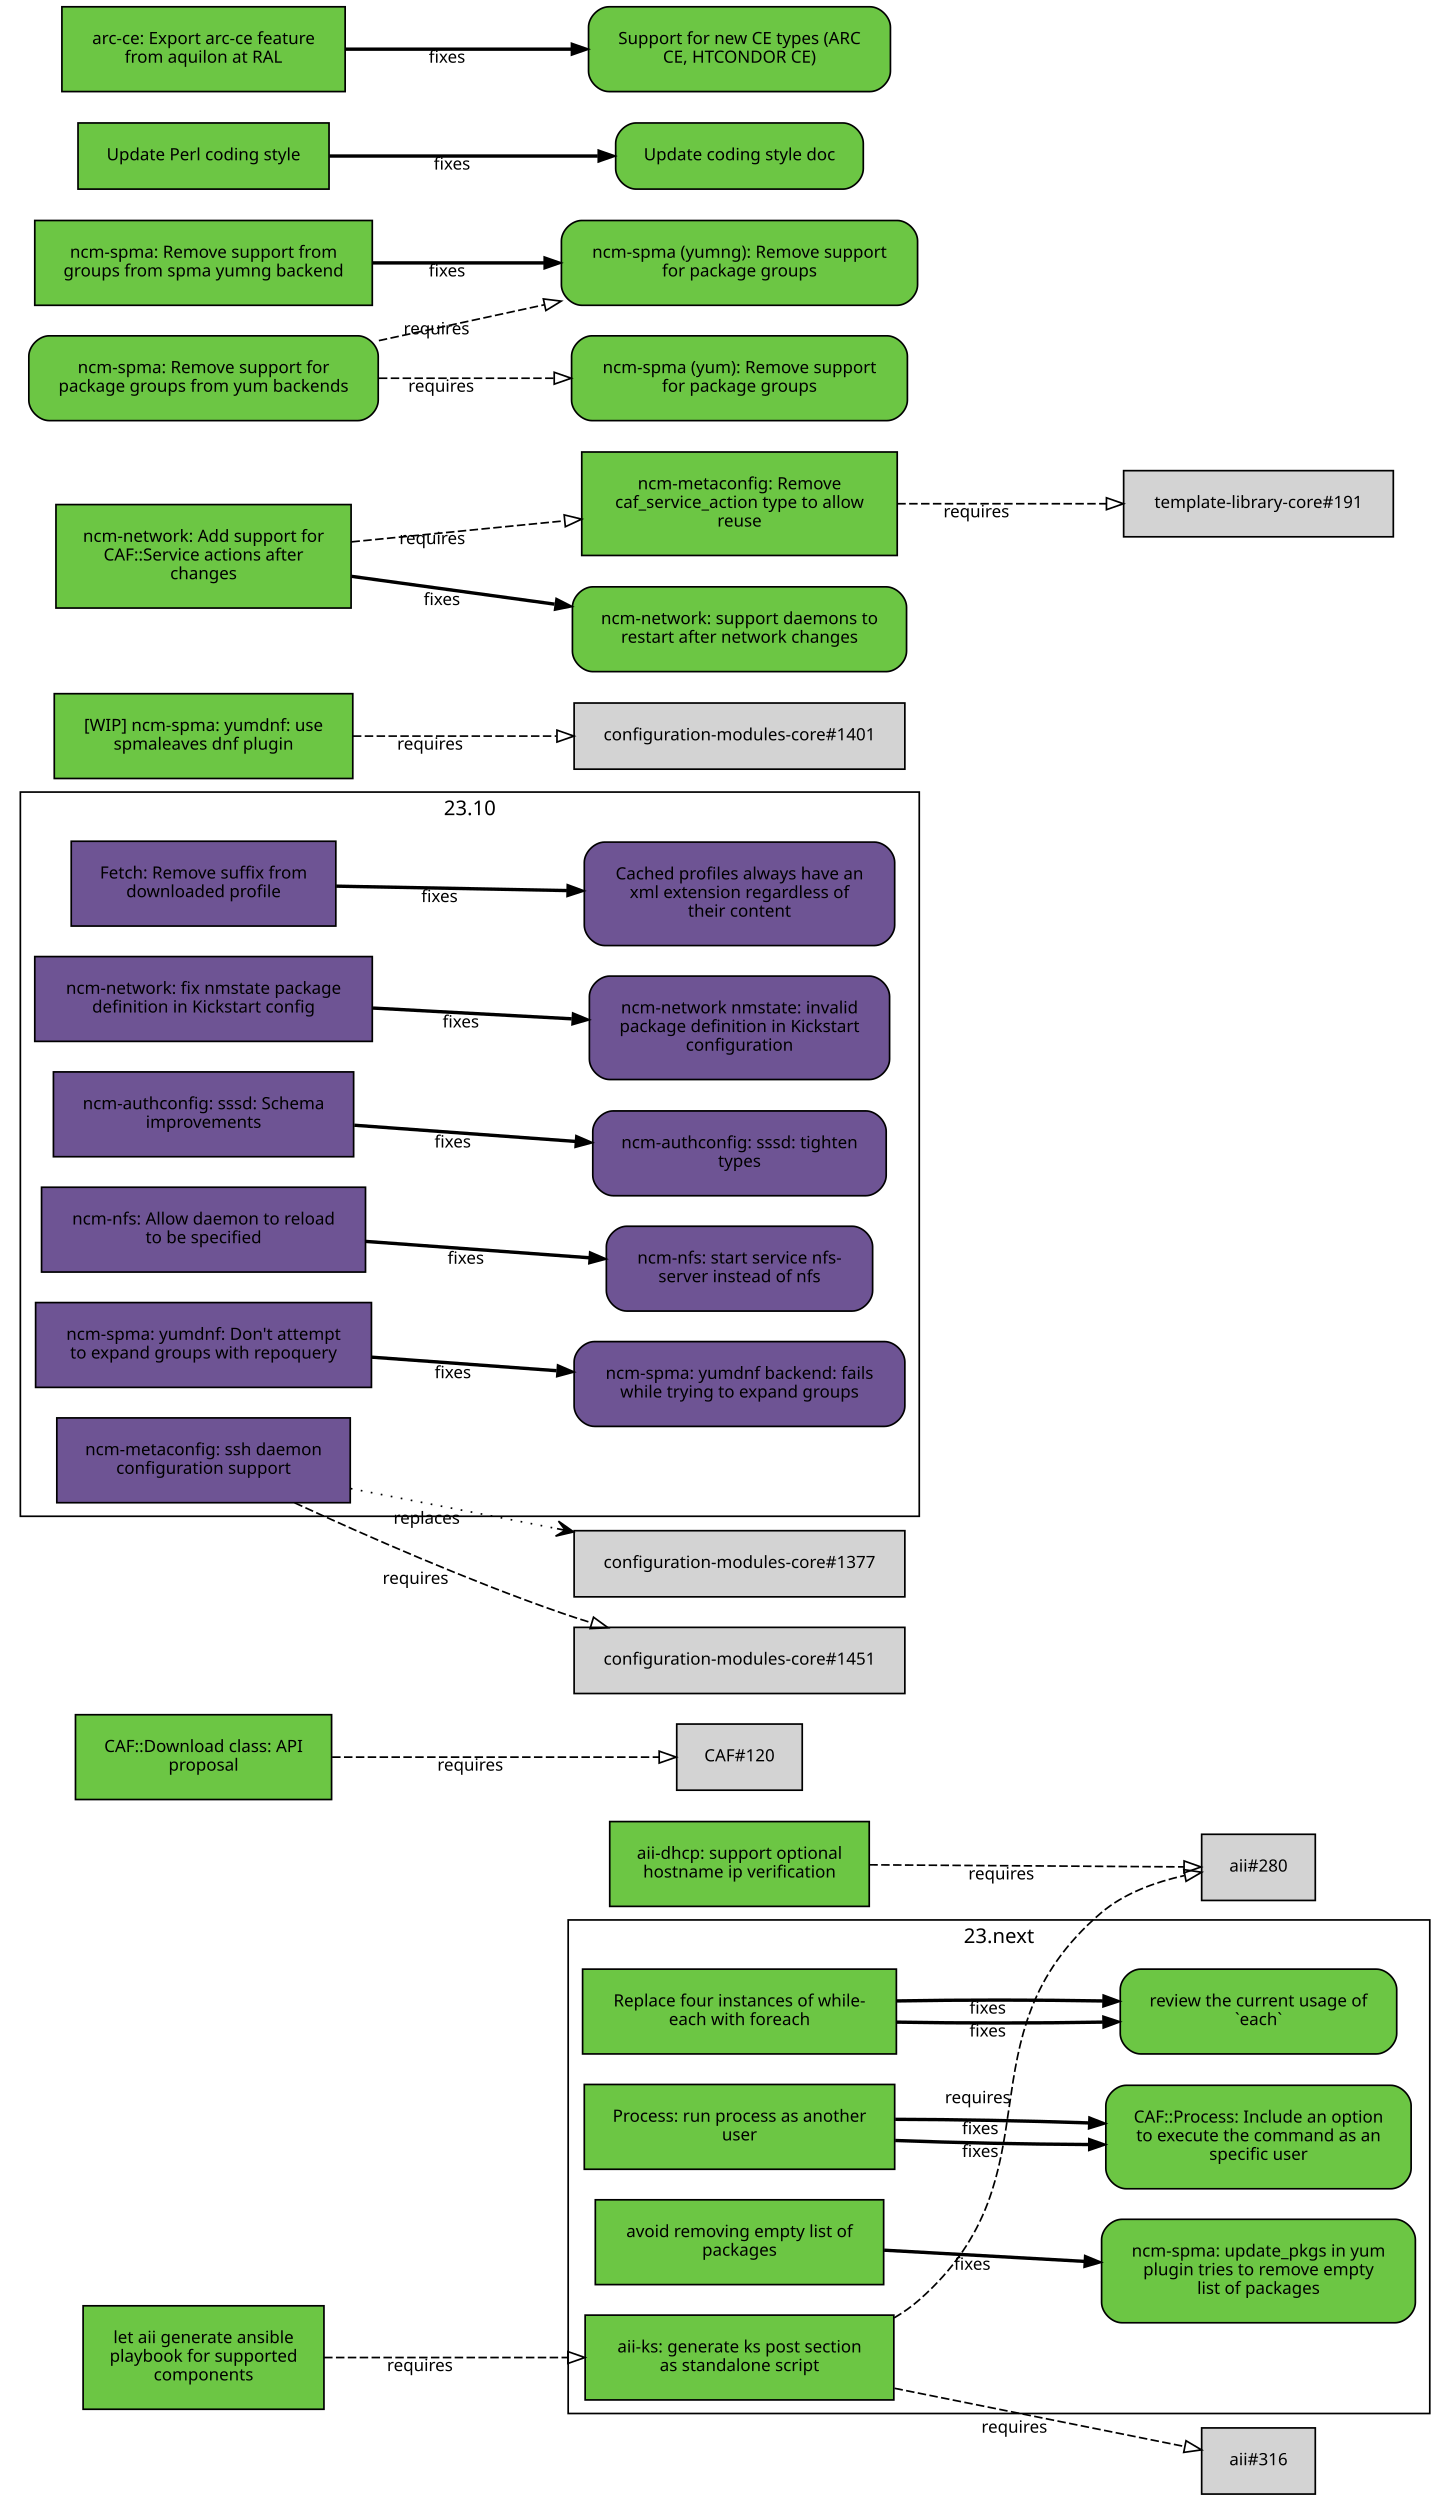
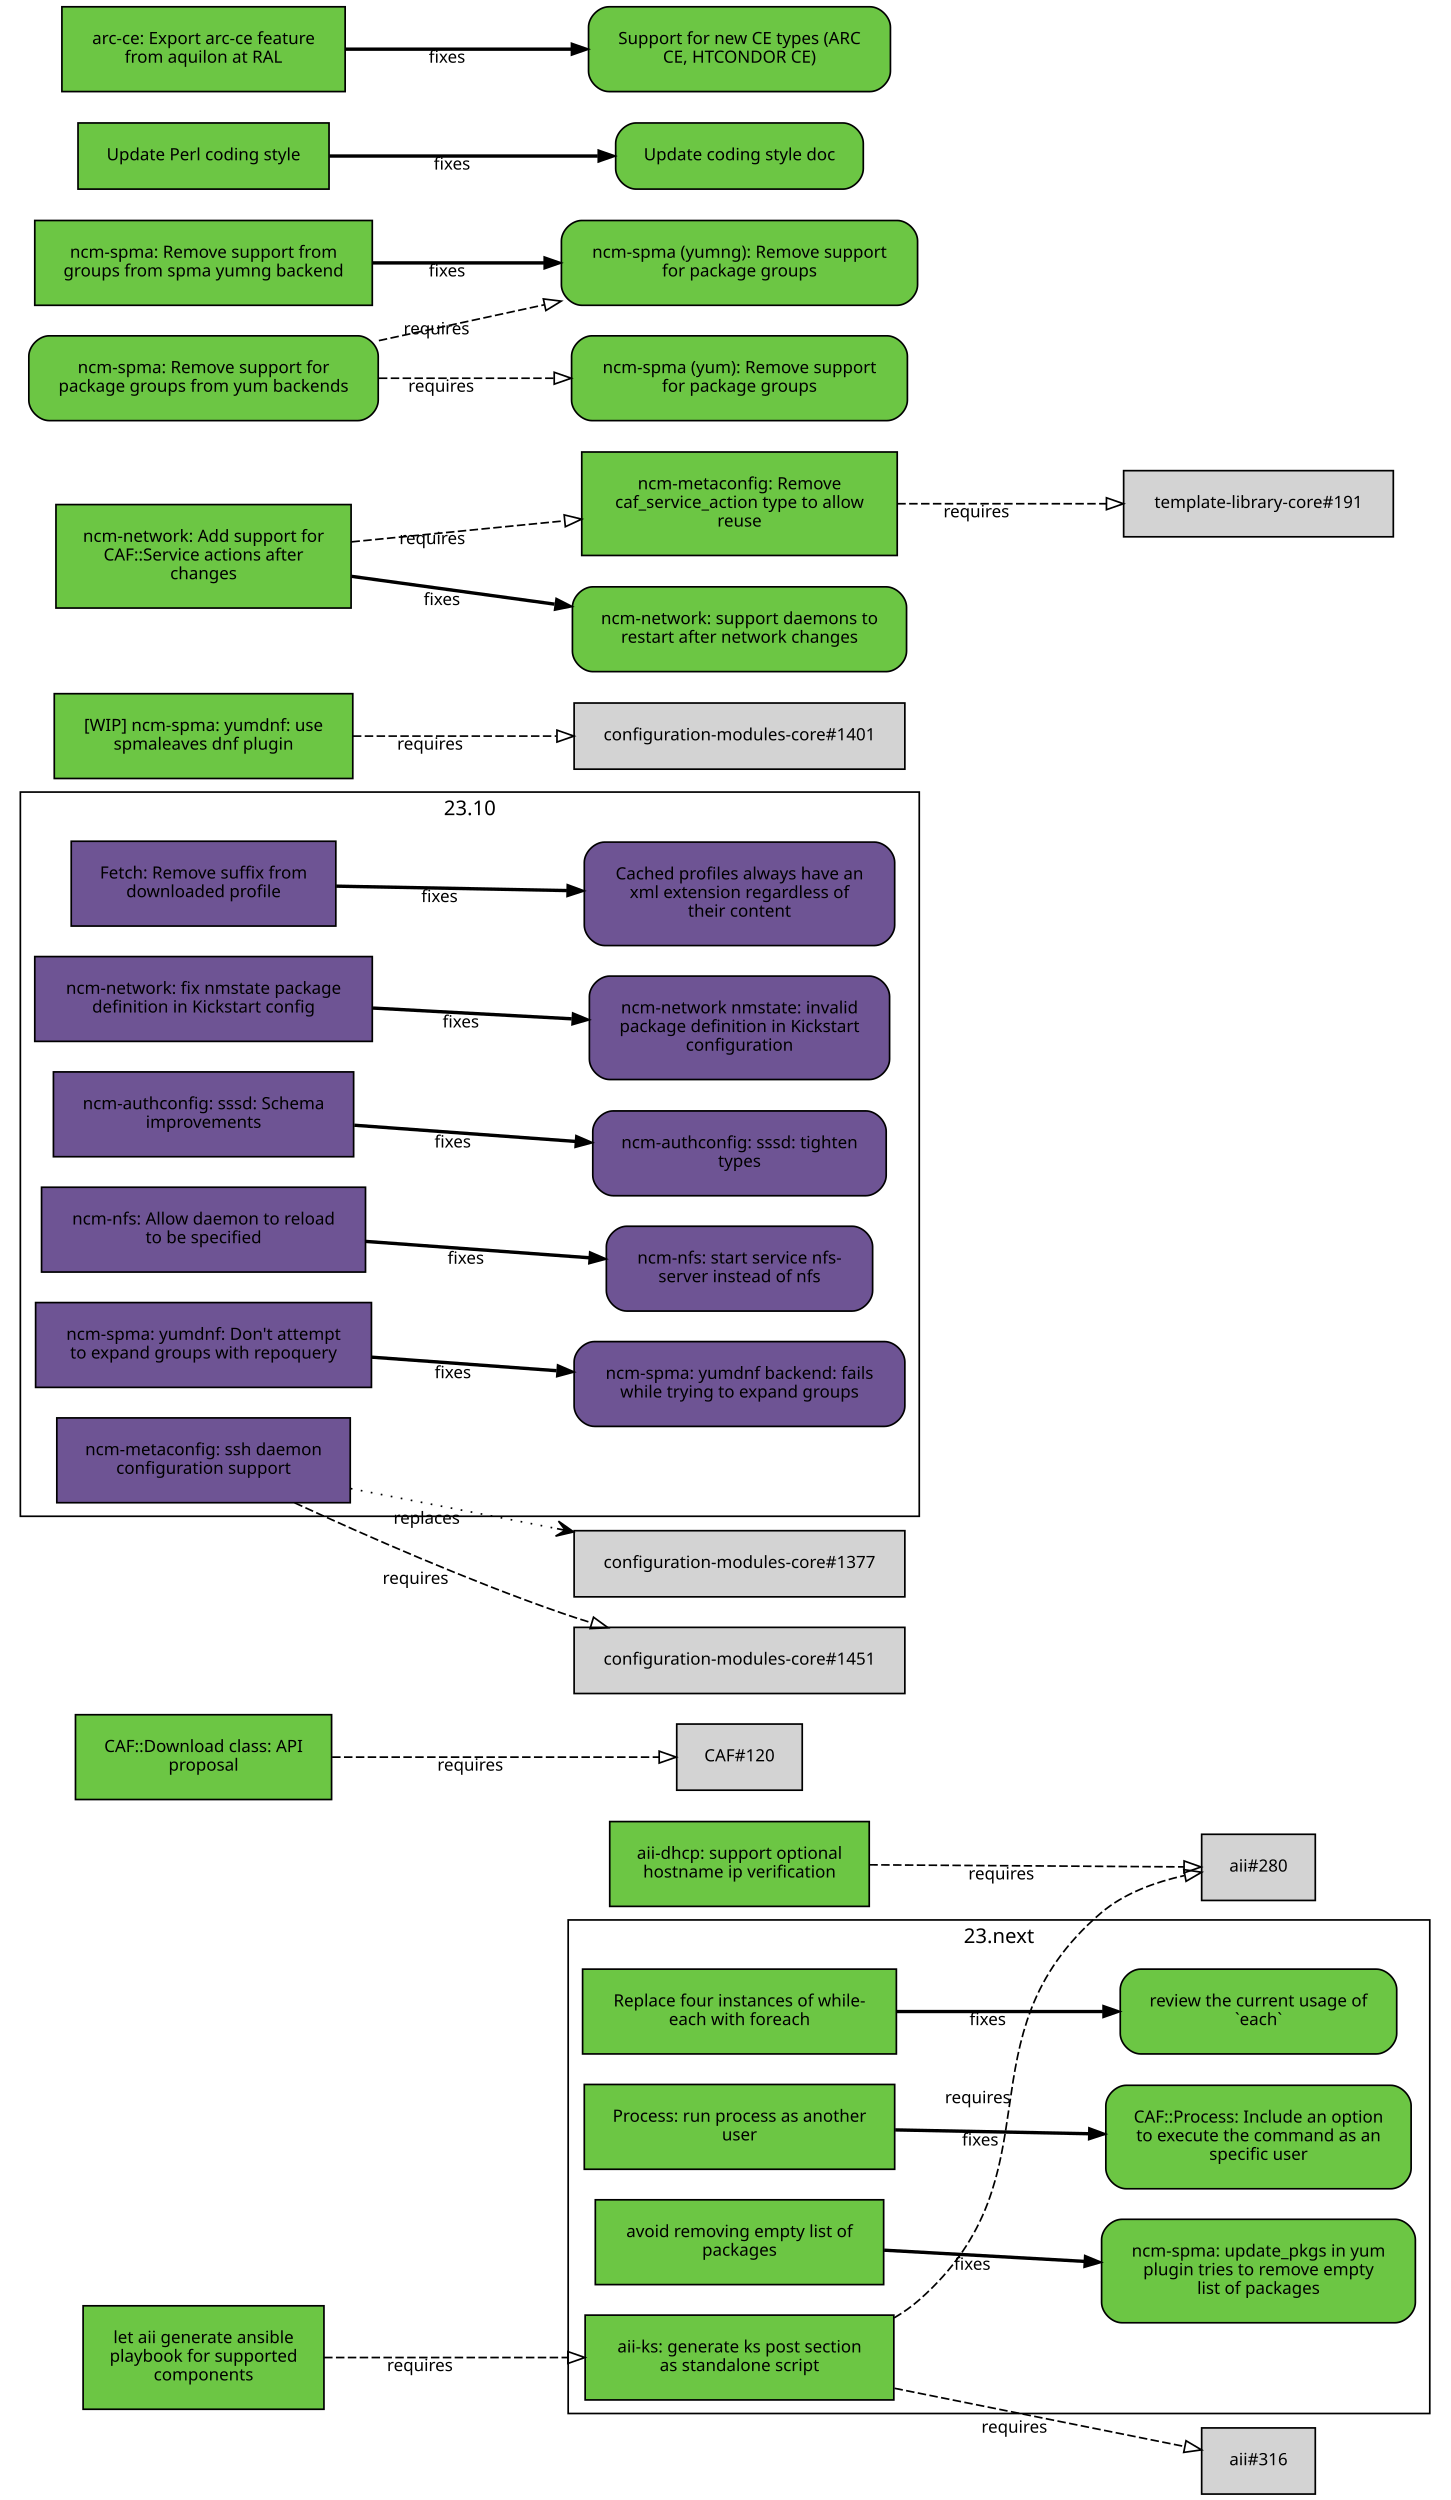
<svg xmlns="http://www.w3.org/2000/svg" xmlns:xlink="http://www.w3.org/1999/xlink" width="855pt" height="1474pt" viewBox="0.00 0.00 855.00 1474.00">
  <g id="graph0" class="graph" transform="scale(1 1) rotate(0) translate(4 1470)">
    <polygon fill="white" stroke="white" points="-4,5 -4,-1470 852,-1470 852,5 -4,5" />
    <g id="clust2" class="cluster">
      <polygon fill="none" stroke="black" points="8,-576 8,-1003 538,-1003 538,-576 8,-576" />
      <text text-anchor="middle" x="273" y="-989.4" font-family="Sans" font-size="12.00">23.10</text>
    </g>
    <g id="clust1" class="cluster">
      <polygon fill="none" stroke="black" points="331,-47 331,-338 839,-338 839,-47 331,-47" />
      <text text-anchor="middle" x="585" y="-324.4" font-family="Sans" font-size="12.00">23.next</text>
    </g>
    <g id="node1" class="node">
      <g id="a_node1">
        <a xlink:href="https://github.com/quattor/aii/pull/328" xlink:title="aii#328 (pull-request)" target="_parent">
          <polygon fill="#6cc644" stroke="black" points="523,-105 341,-105 341,-55 523,-55 523,-105" />
          <text text-anchor="middle" x="432" y="-83" font-family="Sans" font-size="10.00">aii-ks: generate ks post section</text>
          <text text-anchor="middle" x="432" y="-72" font-family="Sans" font-size="10.00">as standalone script</text>
        </a>
      </g>
    </g>
    <g id="node2" class="node">
      <polygon fill="lightgrey" stroke="black" points="771.5,-388.5 704.5,-388.5 704.5,-349.5 771.5,-349.5 771.5,-388.5" />
      <text text-anchor="middle" x="738" y="-366.5" font-family="Sans" font-size="10.00">aii#280</text>
    </g>
    <g id="edge1" class="edge">
      <path fill="none" stroke="black" stroke-dasharray="5,2" d="M523.177,-103.373C528.47,-106.484 533.473,-110.008 538,-114 621.964,-188.027 560.019,-269.143 645,-342 658.709,-353.754 677.321,-360.394 694.218,-364.145" />
      <polygon fill="none" stroke="black" points="693.975,-367.663 704.458,-366.126 695.305,-360.79 693.975,-367.663" />
      <text text-anchor="middle" x="572.527" y="-229.944" font-family="Sans" font-size="10.00">requires</text>
    </g>
    <g id="node3" class="node">
      <polygon fill="lightgrey" stroke="black" points="771.5,-38.5 704.5,-38.5 704.5,0.5 771.5,0.5 771.5,-38.5" />
      <text text-anchor="middle" x="738" y="-16.5" font-family="Sans" font-size="10.00">aii#316</text>
    </g>
    <g id="edge2" class="edge">
      <path fill="none" stroke="black" stroke-dasharray="5,2" d="M523.387,-61.863C580.055,-50.492 650.477,-36.362 694.595,-27.509" />
      <polygon fill="none" stroke="black" points="695.291,-30.939 704.407,-25.54 693.914,-24.076 695.291,-30.939" />
      <text text-anchor="middle" x="594.051" y="-35.671" font-family="Sans" font-size="10.00">requires</text>
    </g>
    <g id="node4" class="node">
      <g id="a_node4">
        <a xlink:href="https://github.com/quattor/aii/pull/331" xlink:title="aii#331 (pull-request)" target="_parent">
          <polygon fill="#6cc644" stroke="black" points="187,-110.5 45,-110.5 45,-49.5 187,-49.5 187,-110.5" />
          <text text-anchor="middle" x="116" y="-88.5" font-family="Sans" font-size="10.00">let aii generate ansible</text>
          <text text-anchor="middle" x="116" y="-77.5" font-family="Sans" font-size="10.00">playbook for supported</text>
          <text text-anchor="middle" x="116" y="-66.5" font-family="Sans" font-size="10.00">components</text>
        </a>
      </g>
    </g>
    <g id="edge3" class="edge">
      <path fill="none" stroke="black" stroke-dasharray="5,2" d="M187.077,-80C229.343,-80 283.883,-80 330.668,-80" />
      <polygon fill="none" stroke="black" points="330.834,-83.5 340.834,-80 330.834,-76.5 330.834,-83.5" />
      <text text-anchor="middle" x="243.574" y="-72" font-family="Sans" font-size="10.00">requires</text>
    </g>
    <g id="node5" class="node">
      <g id="a_node5">
        <a xlink:href="https://github.com/quattor/aii/pull/299" xlink:title="aii#299 (pull-request)" target="_parent">
          <polygon fill="#6cc644" stroke="black" points="508.5,-396 355.5,-396 355.5,-346 508.5,-346 508.5,-396" />
          <text text-anchor="middle" x="432" y="-374" font-family="Sans" font-size="10.00">aii-dhcp: support optional</text>
          <text text-anchor="middle" x="432" y="-363" font-family="Sans" font-size="10.00">hostname ip verification</text>
        </a>
      </g>
    </g>
    <g id="edge4" class="edge">
      <path fill="none" stroke="black" stroke-dasharray="5,2" d="M508.537,-370.503C567.023,-370.118 645.931,-369.599 694.049,-369.283" />
      <polygon fill="none" stroke="black" points="694.146,-372.782 704.123,-369.216 694.1,-365.782 694.146,-372.782" />
      <text text-anchor="middle" x="586.342" y="-361.86" font-family="Sans" font-size="10.00">requires</text>
    </g>
    <g id="node6" class="node">
      <g id="a_node6">
        <a xlink:href="https://github.com/quattor/CAF/pull/277" xlink:title="CAF#277 (pull-request)" target="_parent">
          <polygon fill="#6cc644" stroke="black" points="524.5,-309 339.5,-309 339.5,-259 524.5,-259 524.5,-309" />
          <text text-anchor="middle" x="432" y="-287" font-family="Sans" font-size="10.00">Replace four instances of while-</text>
          <text text-anchor="middle" x="432" y="-276" font-family="Sans" font-size="10.00">each with foreach</text>
        </a>
      </g>
    </g>
    <g id="node7" class="node">
      <g id="a_node7">
        <a xlink:href="https://github.com/quattor/CAF/issues/109" xlink:title="CAF#109 (issue)" target="_parent">
          <path fill="#6cc644" stroke="black" d="M807.5,-309C807.5,-309 668.5,-309 668.5,-309 662.5,-309 656.5,-303 656.5,-297 656.5,-297 656.5,-271 656.5,-271 656.5,-265 662.5,-259 668.5,-259 668.5,-259 807.5,-259 807.5,-259 813.5,-259 819.5,-265 819.5,-271 819.5,-271 819.5,-297 819.5,-297 819.5,-303 813.5,-309 807.5,-309" />
          <text text-anchor="middle" x="738" y="-287" font-family="Sans" font-size="10.00">review the current usage of</text>
          <text text-anchor="middle" x="738" y="-276" font-family="Sans" font-size="10.00">`each`</text>
        </a>
      </g>
    </g>
    <g id="edge5" class="edge">
-       <path fill="none" stroke="black" stroke-width="2" d="M524.622,-277.748C563.139,-277.079 607.831,-277.084 646.253,-277.763" />
-       <polygon fill="black" stroke="black" points="646.327,-281.265 656.394,-277.961 646.464,-274.266 646.327,-281.265" />
-       <text text-anchor="middle" x="578.345" y="-269.254" font-family="Sans" font-size="10.00">fixes</text>
-     </g>
-     <g id="edge7" class="edge">
-       <path fill="none" stroke="black" stroke-width="2" d="M524.622,-290.252C563.139,-290.921 607.831,-290.916 646.253,-290.237" />
-       <polygon fill="black" stroke="black" points="646.464,-293.734 656.394,-290.039 646.327,-286.735 646.464,-293.734" />
-       <text text-anchor="middle" x="578.345" y="-282.746" font-family="Sans" font-size="10.00">fixes</text>
+       <path fill="none" stroke="black" stroke-width="2" d="M524.622,-284C563.139,-284 607.831,-284 646.253,-284" />
+       <polygon fill="black" stroke="black" points="646.394,-287.5 656.394,-284 646.394,-280.5 646.394,-287.5" />
+       <text text-anchor="middle" x="578.345" y="-276" font-family="Sans" font-size="10.00">fixes</text>
    </g>
    <g id="node8" class="node">
      <g id="a_node8">
        <a xlink:href="https://github.com/quattor/CAF/pull/257" xlink:title="CAF#257 (pull-request)" target="_parent">
          <polygon fill="#6cc644" stroke="black" points="523.5,-241 340.5,-241 340.5,-191 523.5,-191 523.5,-241" />
          <text text-anchor="middle" x="432" y="-219" font-family="Sans" font-size="10.00">Process: run process as another</text>
          <text text-anchor="middle" x="432" y="-208" font-family="Sans" font-size="10.00">user</text>
        </a>
      </g>
    </g>
    <g id="node9" class="node">
      <g id="a_node9">
        <a xlink:href="https://github.com/quattor/CAF/issues/253" xlink:title="CAF#253 (issue)" target="_parent">
          <path fill="#6cc644" stroke="black" d="M816,-240.5C816,-240.5 660,-240.5 660,-240.5 654,-240.5 648,-234.5 648,-228.5 648,-228.5 648,-191.5 648,-191.5 648,-185.5 654,-179.5 660,-179.5 660,-179.5 816,-179.5 816,-179.5 822,-179.5 828,-185.5 828,-191.5 828,-191.5 828,-228.5 828,-228.5 828,-234.5 822,-240.5 816,-240.5" />
          <text text-anchor="middle" x="738" y="-218.5" font-family="Sans" font-size="10.00">CAF::Process: Include an option</text>
          <text text-anchor="middle" x="738" y="-207.5" font-family="Sans" font-size="10.00">to execute the command as an</text>
          <text text-anchor="middle" x="738" y="-196.5" font-family="Sans" font-size="10.00">specific user</text>
        </a>
      </g>
    </g>
    <g id="edge6" class="edge">
-       <path fill="none" stroke="black" stroke-width="2" d="M523.798,-207.97C559.701,-206.628 601.072,-205.766 637.762,-205.584" />
-       <polygon fill="black" stroke="black" points="637.989,-209.083 647.977,-205.551 637.966,-202.083 637.989,-209.083" />
-       <text text-anchor="middle" x="573.947" y="-198.231" font-family="Sans" font-size="10.00">fixes</text>
-     </g>
-     <g id="edge8" class="edge">
-       <path fill="none" stroke="black" stroke-width="2" d="M523.798,-220.446C559.701,-220.371 601.072,-219.6 637.762,-218.333" />
-       <polygon fill="black" stroke="black" points="638.111,-221.823 647.977,-217.963 637.857,-214.828 638.111,-221.823" />
-       <text text-anchor="middle" x="573.947" y="-211.731" font-family="Sans" font-size="10.00">fixes</text>
+       <path fill="none" stroke="black" stroke-width="2" d="M523.798,-214.208C559.701,-213.499 601.072,-212.683 637.762,-211.959" />
+       <polygon fill="black" stroke="black" points="638.048,-215.454 647.977,-211.757 637.91,-208.455 638.048,-215.454" />
+       <text text-anchor="middle" x="573.947" y="-204.981" font-family="Sans" font-size="10.00">fixes</text>
    </g>
    <g id="node10" class="node">
      <g id="a_node10">
        <a xlink:href="https://github.com/quattor/CAF/pull/110" xlink:title="CAF#110 (pull-request)" target="_parent">
          <polygon fill="#6cc644" stroke="black" points="191.5,-459 40.5,-459 40.5,-409 191.5,-409 191.5,-459" />
          <text text-anchor="middle" x="116" y="-437" font-family="Sans" font-size="10.00">CAF::Download class: API</text>
          <text text-anchor="middle" x="116" y="-426" font-family="Sans" font-size="10.00">proposal</text>
        </a>
      </g>
    </g>
    <g id="node11" class="node">
      <polygon fill="lightgrey" stroke="black" points="469,-453.5 395,-453.5 395,-414.5 469,-414.5 469,-453.5" />
      <text text-anchor="middle" x="432" y="-431.5" font-family="Sans" font-size="10.00">CAF#120</text>
    </g>
-     <g id="edge9" class="edge">
+     <g id="edge7" class="edge">
      <path fill="none" stroke="black" stroke-dasharray="5,2" d="M191.812,-434C251.718,-434 333.856,-434 384.623,-434" />
      <polygon fill="none" stroke="black" points="384.651,-437.5 394.651,-434 384.651,-430.5 384.651,-437.5" />
      <text text-anchor="middle" x="273.255" y="-426" font-family="Sans" font-size="10.00">requires</text>
    </g>
    <g id="node12" class="node">
      <g id="a_node12">
        <a xlink:href="https://github.com/quattor/CCM/pull/210" xlink:title="CCM#210 (pull-request)" target="_parent">
          <polygon fill="#6e5494" stroke="black" points="194,-974 38,-974 38,-924 194,-924 194,-974" />
          <text text-anchor="middle" x="116" y="-952" font-family="Sans" font-size="10.00">Fetch: Remove suffix from</text>
          <text text-anchor="middle" x="116" y="-941" font-family="Sans" font-size="10.00">downloaded profile</text>
        </a>
      </g>
    </g>
    <g id="node13" class="node">
      <g id="a_node13">
        <a xlink:href="https://github.com/quattor/CCM/issues/204" xlink:title="CCM#204 (issue)" target="_parent">
          <path fill="#6e5494" stroke="black" d="M511.5,-973.5C511.5,-973.5 352.5,-973.5 352.5,-973.5 346.5,-973.5 340.5,-967.5 340.5,-961.5 340.5,-961.5 340.5,-924.5 340.5,-924.5 340.5,-918.5 346.5,-912.5 352.5,-912.5 352.5,-912.5 511.5,-912.5 511.5,-912.5 517.5,-912.5 523.5,-918.5 523.5,-924.5 523.5,-924.5 523.5,-961.5 523.5,-961.5 523.5,-967.5 517.5,-973.5 511.5,-973.5" />
          <text text-anchor="middle" x="432" y="-951.5" font-family="Sans" font-size="10.00">Cached profiles always have an</text>
          <text text-anchor="middle" x="432" y="-940.5" font-family="Sans" font-size="10.00">xml extension regardless of</text>
          <text text-anchor="middle" x="432" y="-929.5" font-family="Sans" font-size="10.00">their content</text>
        </a>
      </g>
    </g>
-     <g id="edge10" class="edge">
+     <g id="edge8" class="edge">
      <path fill="none" stroke="black" stroke-width="2" d="M194.215,-947.525C235.236,-946.741 286.154,-945.768 330.251,-944.925" />
      <polygon fill="black" stroke="black" points="330.492,-948.421 340.423,-944.731 330.358,-941.423 330.492,-948.421" />
      <text text-anchor="middle" x="255.112" y="-938.132" font-family="Sans" font-size="10.00">fixes</text>
    </g>
    <g id="node14" class="node">
      <g id="a_node14">
        <a xlink:href="https://github.com/quattor/configuration-modules-core/pull/1630" xlink:title="configuration-modules-core#1630 (pull-request)" target="_parent">
          <polygon fill="#6e5494" stroke="black" points="215.5,-906 16.5,-906 16.5,-856 215.5,-856 215.5,-906" />
          <text text-anchor="middle" x="116" y="-884" font-family="Sans" font-size="10.00">ncm-network: fix nmstate package</text>
          <text text-anchor="middle" x="116" y="-873" font-family="Sans" font-size="10.00">definition in Kickstart config</text>
        </a>
      </g>
    </g>
    <g id="node15" class="node">
      <g id="a_node15">
        <a xlink:href="https://github.com/quattor/configuration-modules-core/issues/1629" xlink:title="configuration-modules-core#1629 (issue)" target="_parent">
          <path fill="#6e5494" stroke="black" d="M508.5,-894.5C508.5,-894.5 355.5,-894.5 355.5,-894.5 349.5,-894.5 343.5,-888.5 343.5,-882.5 343.5,-882.5 343.5,-845.5 343.5,-845.5 343.5,-839.5 349.5,-833.5 355.5,-833.5 355.5,-833.5 508.5,-833.5 508.5,-833.5 514.5,-833.5 520.5,-839.5 520.5,-845.5 520.5,-845.5 520.5,-882.5 520.5,-882.5 520.5,-888.5 514.5,-894.5 508.5,-894.5" />
          <text text-anchor="middle" x="432" y="-872.5" font-family="Sans" font-size="10.00">ncm-network nmstate: invalid</text>
          <text text-anchor="middle" x="432" y="-861.5" font-family="Sans" font-size="10.00">package definition in Kickstart</text>
          <text text-anchor="middle" x="432" y="-850.5" font-family="Sans" font-size="10.00">configuration</text>
        </a>
      </g>
    </g>
-     <g id="edge11" class="edge">
+     <g id="edge9" class="edge">
      <path fill="none" stroke="black" stroke-width="2" d="M215.921,-875.644C253.303,-873.621 295.798,-871.32 333.087,-869.301" />
      <polygon fill="black" stroke="black" points="333.662,-872.775 343.458,-868.74 333.283,-865.785 333.662,-872.775" />
      <text text-anchor="middle" x="267.683" y="-864.192" font-family="Sans" font-size="10.00">fixes</text>
    </g>
    <g id="node16" class="node">
      <g id="a_node16">
        <a xlink:href="https://github.com/quattor/configuration-modules-core/pull/1622" xlink:title="configuration-modules-core#1622 (pull-request)" target="_parent">
          <polygon fill="#6e5494" stroke="black" points="204.5,-838 27.5,-838 27.5,-788 204.5,-788 204.5,-838" />
          <text text-anchor="middle" x="116" y="-816" font-family="Sans" font-size="10.00">ncm-authconfig: sssd: Schema</text>
          <text text-anchor="middle" x="116" y="-805" font-family="Sans" font-size="10.00">improvements</text>
        </a>
      </g>
    </g>
    <g id="node17" class="node">
      <g id="a_node17">
        <a xlink:href="https://github.com/quattor/configuration-modules-core/issues/1471" xlink:title="configuration-modules-core#1471 (issue)" target="_parent">
          <path fill="#6e5494" stroke="black" d="M506.5,-815C506.5,-815 357.5,-815 357.5,-815 351.5,-815 345.5,-809 345.5,-803 345.5,-803 345.5,-777 345.5,-777 345.5,-771 351.5,-765 357.5,-765 357.5,-765 506.5,-765 506.5,-765 512.5,-765 518.5,-771 518.5,-777 518.5,-777 518.5,-803 518.5,-803 518.5,-809 512.5,-815 506.5,-815" />
          <text text-anchor="middle" x="432" y="-793" font-family="Sans" font-size="10.00">ncm-authconfig: sssd: tighten</text>
          <text text-anchor="middle" x="432" y="-782" font-family="Sans" font-size="10.00">types</text>
        </a>
      </g>
    </g>
-     <g id="edge12" class="edge">
+     <g id="edge10" class="edge">
      <path fill="none" stroke="black" stroke-width="2" d="M204.884,-806.563C245.446,-803.592 293.697,-800.057 335.189,-797.018" />
      <polygon fill="black" stroke="black" points="335.589,-800.498 345.307,-796.277 335.078,-793.517 335.589,-800.498" />
      <text text-anchor="middle" x="262.92" y="-793.433" font-family="Sans" font-size="10.00">fixes</text>
    </g>
    <g id="node18" class="node">
      <g id="a_node18">
        <a xlink:href="https://github.com/quattor/configuration-modules-core/pull/1621" xlink:title="configuration-modules-core#1621 (pull-request)" target="_parent">
          <polygon fill="#6e5494" stroke="black" points="211.5,-770 20.5,-770 20.5,-720 211.5,-720 211.5,-770" />
          <text text-anchor="middle" x="116" y="-748" font-family="Sans" font-size="10.00">ncm-nfs: Allow daemon to reload</text>
          <text text-anchor="middle" x="116" y="-737" font-family="Sans" font-size="10.00">to be specified</text>
        </a>
      </g>
    </g>
    <g id="node19" class="node">
      <g id="a_node19">
        <a xlink:href="https://github.com/quattor/configuration-modules-core/issues/1618" xlink:title="configuration-modules-core#1618 (issue)" target="_parent">
          <path fill="#6e5494" stroke="black" d="M498.5,-747C498.5,-747 365.5,-747 365.5,-747 359.5,-747 353.5,-741 353.5,-735 353.5,-735 353.5,-709 353.5,-709 353.5,-703 359.5,-697 365.5,-697 365.5,-697 498.5,-697 498.5,-697 504.5,-697 510.5,-703 510.5,-709 510.5,-709 510.5,-735 510.5,-735 510.5,-741 504.5,-747 498.5,-747" />
          <text text-anchor="middle" x="432" y="-725" font-family="Sans" font-size="10.00">ncm-nfs: start service nfs-</text>
          <text text-anchor="middle" x="432" y="-714" font-family="Sans" font-size="10.00">server instead of nfs</text>
        </a>
      </g>
    </g>
-     <g id="edge13" class="edge">
+     <g id="edge11" class="edge">
      <path fill="none" stroke="black" stroke-width="2" d="M211.636,-738.068C253.508,-735.001 302.447,-731.416 343.464,-728.412" />
      <polygon fill="black" stroke="black" points="343.722,-731.902 353.439,-727.681 343.21,-724.921 343.722,-731.902" />
      <text text-anchor="middle" x="270.635" y="-724.868" font-family="Sans" font-size="10.00">fixes</text>
    </g>
    <g id="node20" class="node">
      <g id="a_node20">
        <a xlink:href="https://github.com/quattor/configuration-modules-core/pull/1620" xlink:title="configuration-modules-core#1620 (pull-request)" target="_parent">
          <polygon fill="#6e5494" stroke="black" points="215,-702 17,-702 17,-652 215,-652 215,-702" />
          <text text-anchor="middle" x="116" y="-680" font-family="Sans" font-size="10.00">ncm-spma: yumdnf: Don't attempt</text>
          <text text-anchor="middle" x="116" y="-669" font-family="Sans" font-size="10.00">to expand groups with repoquery</text>
        </a>
      </g>
    </g>
    <g id="node21" class="node">
      <g id="a_node21">
        <a xlink:href="https://github.com/quattor/configuration-modules-core/issues/1524" xlink:title="configuration-modules-core#1524 (issue)" target="_parent">
          <path fill="#6e5494" stroke="black" d="M517.5,-679C517.5,-679 346.5,-679 346.5,-679 340.5,-679 334.5,-673 334.5,-667 334.5,-667 334.5,-641 334.5,-641 334.5,-635 340.5,-629 346.5,-629 346.5,-629 517.5,-629 517.5,-629 523.5,-629 529.5,-635 529.5,-641 529.5,-641 529.5,-667 529.5,-667 529.5,-673 523.5,-679 517.5,-679" />
          <text text-anchor="middle" x="432" y="-657" font-family="Sans" font-size="10.00">ncm-spma: yumdnf backend: fails</text>
          <text text-anchor="middle" x="432" y="-646" font-family="Sans" font-size="10.00">while trying to expand groups</text>
        </a>
      </g>
    </g>
-     <g id="edge14" class="edge">
+     <g id="edge12" class="edge">
      <path fill="none" stroke="black" stroke-width="2" d="M215.06,-669.817C249.699,-667.28 288.815,-664.415 324.146,-661.827" />
      <polygon fill="black" stroke="black" points="324.773,-665.29 334.491,-661.069 324.262,-658.309 324.773,-665.29" />
      <text text-anchor="middle" x="262.99" y="-657.428" font-family="Sans" font-size="10.00">fixes</text>
    </g>
    <g id="node22" class="node">
      <g id="a_node22">
        <a xlink:href="https://github.com/quattor/configuration-modules-core/pull/1554" xlink:title="configuration-modules-core#1554 (pull-request)" target="_parent">
          <polygon fill="#6cc644" stroke="black" points="517,-173 347,-173 347,-123 517,-123 517,-173" />
          <text text-anchor="middle" x="432" y="-151" font-family="Sans" font-size="10.00">avoid removing empty list of</text>
          <text text-anchor="middle" x="432" y="-140" font-family="Sans" font-size="10.00">packages</text>
        </a>
      </g>
    </g>
    <g id="node23" class="node">
      <g id="a_node23">
        <a xlink:href="https://github.com/quattor/configuration-modules-core/issues/1553" xlink:title="configuration-modules-core#1553 (issue)" target="_parent">
          <path fill="#6cc644" stroke="black" d="M818.5,-161.5C818.5,-161.5 657.5,-161.5 657.5,-161.5 651.5,-161.5 645.5,-155.5 645.5,-149.5 645.5,-149.5 645.5,-112.5 645.5,-112.5 645.5,-106.5 651.5,-100.5 657.5,-100.5 657.5,-100.5 818.5,-100.5 818.5,-100.5 824.5,-100.5 830.5,-106.5 830.5,-112.5 830.5,-112.5 830.5,-149.5 830.5,-149.5 830.5,-155.5 824.5,-161.5 818.5,-161.5" />
          <text text-anchor="middle" x="738" y="-139.5" font-family="Sans" font-size="10.00">ncm-spma: update_pkgs in yum</text>
          <text text-anchor="middle" x="738" y="-128.5" font-family="Sans" font-size="10.00">plugin tries to remove empty</text>
          <text text-anchor="middle" x="738" y="-117.5" font-family="Sans" font-size="10.00">list of packages</text>
        </a>
      </g>
    </g>
-     <g id="edge15" class="edge">
+     <g id="edge13" class="edge">
      <path fill="none" stroke="black" stroke-width="2" d="M517.277,-143.287C553.812,-141.244 596.909,-138.834 635.213,-136.692" />
      <polygon fill="black" stroke="black" points="635.57,-140.178 645.359,-136.125 635.179,-133.189 635.57,-140.178" />
      <text text-anchor="middle" x="569.248" y="-131.71" font-family="Sans" font-size="10.00">fixes</text>
    </g>
    <g id="node24" class="node">
      <g id="a_node24">
        <a xlink:href="https://github.com/quattor/configuration-modules-core/pull/1452" xlink:title="configuration-modules-core#1452 (pull-request)" target="_parent">
          <polygon fill="#6e5494" stroke="black" points="202.5,-634 29.5,-634 29.5,-584 202.5,-584 202.5,-634" />
          <text text-anchor="middle" x="116" y="-612" font-family="Sans" font-size="10.00">ncm-metaconfig: ssh daemon</text>
          <text text-anchor="middle" x="116" y="-601" font-family="Sans" font-size="10.00">configuration support</text>
        </a>
      </g>
    </g>
    <g id="node25" class="node">
      <polygon fill="lightgrey" stroke="black" points="529.5,-567.5 334.5,-567.5 334.5,-528.5 529.5,-528.5 529.5,-567.5" />
      <text text-anchor="middle" x="432" y="-545.5" font-family="Sans" font-size="10.00">configuration-modules-core#1377</text>
    </g>
-     <g id="edge16" class="edge">
+     <g id="edge14" class="edge">
      <path fill="none" stroke="black" stroke-dasharray="1,5" d="M202.802,-592.331C240.298,-585.047 284.669,-576.427 324.269,-568.734" />
      <polygon fill="black" stroke="black" points="334.228,-566.8 325.269,-573.124 329.319,-567.753 324.411,-568.707 324.411,-568.707 324.411,-568.707 329.319,-567.753 323.553,-564.289 334.228,-566.8 334.228,-566.8" />
      <text text-anchor="middle" x="247.583" y="-571.552" font-family="Sans" font-size="10.00">replaces</text>
    </g>
    <g id="node26" class="node">
      <polygon fill="lightgrey" stroke="black" points="529.5,-510.5 334.5,-510.5 334.5,-471.5 529.5,-471.5 529.5,-510.5" />
      <text text-anchor="middle" x="432" y="-488.5" font-family="Sans" font-size="10.00">configuration-modules-core#1451</text>
    </g>
-     <g id="edge17" class="edge">
+     <g id="edge15" class="edge">
      <path fill="none" stroke="black" stroke-dasharray="5,2" d="M169.693,-583.943C211.678,-564.586 272.288,-537.982 327,-519 332.797,-516.989 338.816,-515.033 344.905,-513.152" />
      <polygon fill="none" stroke="black" points="345.944,-516.495 354.51,-510.26 343.926,-509.792 345.944,-516.495" />
      <text text-anchor="middle" x="240.995" y="-536.113" font-family="Sans" font-size="10.00">requires</text>
    </g>
    <g id="node27" class="node">
      <g id="a_node27">
        <a xlink:href="https://github.com/quattor/configuration-modules-core/pull/1507" xlink:title="configuration-modules-core#1507 (pull-request)" target="_parent">
          <polygon fill="#6cc644" stroke="black" points="204,-1061 28,-1061 28,-1011 204,-1011 204,-1061" />
          <text text-anchor="middle" x="116" y="-1039" font-family="Sans" font-size="10.00">[WIP] ncm-spma: yumdnf: use</text>
          <text text-anchor="middle" x="116" y="-1028" font-family="Sans" font-size="10.00">spmaleaves dnf plugin</text>
        </a>
      </g>
    </g>
    <g id="node28" class="node">
      <polygon fill="lightgrey" stroke="black" points="529.5,-1055.5 334.5,-1055.5 334.5,-1016.5 529.5,-1016.5 529.5,-1055.5" />
      <text text-anchor="middle" x="432" y="-1033.5" font-family="Sans" font-size="10.00">configuration-modules-core#1401</text>
    </g>
-     <g id="edge18" class="edge">
+     <g id="edge16" class="edge">
      <path fill="none" stroke="black" stroke-dasharray="5,2" d="M204.05,-1036C241.203,-1036 284.927,-1036 324.027,-1036" />
      <polygon fill="none" stroke="black" points="324.391,-1039.5 334.391,-1036 324.391,-1032.5 324.391,-1039.5" />
      <text text-anchor="middle" x="249.549" y="-1028" font-family="Sans" font-size="10.00">requires</text>
    </g>
    <g id="node29" class="node">
      <g id="a_node29">
        <a xlink:href="https://github.com/quattor/configuration-modules-core/pull/1336" xlink:title="configuration-modules-core#1336 (pull-request)" target="_parent">
          <polygon fill="#6cc644" stroke="black" points="203,-1172.5 29,-1172.5 29,-1111.5 203,-1111.5 203,-1172.5" />
          <text text-anchor="middle" x="116" y="-1150.5" font-family="Sans" font-size="10.00">ncm-network: Add support for</text>
          <text text-anchor="middle" x="116" y="-1139.5" font-family="Sans" font-size="10.00">CAF::Service actions after</text>
          <text text-anchor="middle" x="116" y="-1128.5" font-family="Sans" font-size="10.00">changes</text>
        </a>
      </g>
    </g>
    <g id="node30" class="node">
      <g id="a_node30">
        <a xlink:href="https://github.com/quattor/configuration-modules-core/pull/1335" xlink:title="configuration-modules-core#1335 (pull-request)" target="_parent">
          <polygon fill="#6cc644" stroke="black" points="525,-1203.5 339,-1203.5 339,-1142.5 525,-1142.5 525,-1203.5" />
          <text text-anchor="middle" x="432" y="-1181.5" font-family="Sans" font-size="10.00">ncm-metaconfig: Remove</text>
          <text text-anchor="middle" x="432" y="-1170.5" font-family="Sans" font-size="10.00">caf_service_action type to allow</text>
          <text text-anchor="middle" x="432" y="-1159.5" font-family="Sans" font-size="10.00">reuse</text>
        </a>
      </g>
    </g>
-     <g id="edge19" class="edge">
+     <g id="edge17" class="edge">
      <path fill="none" stroke="black" stroke-dasharray="5,2" d="M203.217,-1150.51C242.047,-1154.35 288.184,-1158.9 328.746,-1162.9" />
      <polygon fill="none" stroke="black" points="328.636,-1166.41 338.931,-1163.91 329.323,-1159.44 328.636,-1166.41" />
      <text text-anchor="middle" x="250.868" y="-1149.19" font-family="Sans" font-size="10.00">requires</text>
    </g>
    <g id="node31" class="node">
      <g id="a_node31">
        <a xlink:href="https://github.com/quattor/configuration-modules-core/issues/1071" xlink:title="configuration-modules-core#1071 (issue)" target="_parent">
          <path fill="#6cc644" stroke="black" d="M518.5,-1124C518.5,-1124 345.5,-1124 345.5,-1124 339.5,-1124 333.5,-1118 333.5,-1112 333.5,-1112 333.5,-1086 333.5,-1086 333.5,-1080 339.5,-1074 345.5,-1074 345.5,-1074 518.5,-1074 518.5,-1074 524.5,-1074 530.5,-1080 530.5,-1086 530.5,-1086 530.5,-1112 530.5,-1112 530.5,-1118 524.5,-1124 518.5,-1124" />
          <text text-anchor="middle" x="432" y="-1102" font-family="Sans" font-size="10.00">ncm-network: support daemons to</text>
          <text text-anchor="middle" x="432" y="-1091" font-family="Sans" font-size="10.00">restart after network changes</text>
        </a>
      </g>
    </g>
-     <g id="edge20" class="edge">
+     <g id="edge18" class="edge">
      <path fill="none" stroke="black" stroke-width="2" d="M203.217,-1130.19C240.216,-1125.13 283.848,-1119.15 322.972,-1113.79" />
      <polygon fill="black" stroke="black" points="323.912,-1117.2 333.344,-1112.37 322.962,-1110.26 323.912,-1117.2" />
      <text text-anchor="middle" x="256.527" y="-1113.25" font-family="Sans" font-size="10.00">fixes</text>
    </g>
    <g id="node32" class="node">
      <polygon fill="lightgrey" stroke="black" points="817.5,-1192.5 658.5,-1192.5 658.5,-1153.5 817.5,-1153.5 817.5,-1192.5" />
      <text text-anchor="middle" x="738" y="-1170.5" font-family="Sans" font-size="10.00">template-library-core#191</text>
    </g>
-     <g id="edge21" class="edge">
+     <g id="edge19" class="edge">
      <path fill="none" stroke="black" stroke-dasharray="5,2" d="M525.035,-1173C564.097,-1173 609.452,-1173 648.16,-1173" />
      <polygon fill="none" stroke="black" points="648.369,-1176.5 658.369,-1173 648.369,-1169.5 648.369,-1176.5" />
      <text text-anchor="middle" x="571.665" y="-1165" font-family="Sans" font-size="10.00">requires</text>
    </g>
    <g id="node33" class="node">
      <g id="a_node33">
        <a xlink:href="https://github.com/quattor/configuration-modules-core/pull/1148" xlink:title="configuration-modules-core#1148 (pull-request)" target="_parent">
          <polygon fill="#6cc644" stroke="black" points="215.5,-1340 16.5,-1340 16.5,-1290 215.5,-1290 215.5,-1340" />
          <text text-anchor="middle" x="116" y="-1318" font-family="Sans" font-size="10.00">ncm-spma: Remove support from</text>
          <text text-anchor="middle" x="116" y="-1307" font-family="Sans" font-size="10.00">groups from spma yumng backend</text>
        </a>
      </g>
    </g>
    <g id="node34" class="node">
      <g id="a_node34">
        <a xlink:href="https://github.com/quattor/configuration-modules-core/issues/952" xlink:title="configuration-modules-core#952 (issue)" target="_parent">
          <path fill="#6cc644" stroke="black" d="M525,-1340C525,-1340 339,-1340 339,-1340 333,-1340 327,-1334 327,-1328 327,-1328 327,-1302 327,-1302 327,-1296 333,-1290 339,-1290 339,-1290 525,-1290 525,-1290 531,-1290 537,-1296 537,-1302 537,-1302 537,-1328 537,-1328 537,-1334 531,-1340 525,-1340" />
          <text text-anchor="middle" x="432" y="-1318" font-family="Sans" font-size="10.00">ncm-spma (yumng): Remove support</text>
          <text text-anchor="middle" x="432" y="-1307" font-family="Sans" font-size="10.00">for package groups</text>
        </a>
      </g>
    </g>
-     <g id="edge22" class="edge">
+     <g id="edge20" class="edge">
      <path fill="none" stroke="black" stroke-width="2" d="M215.921,-1315C247.933,-1315 283.695,-1315 316.726,-1315" />
      <polygon fill="black" stroke="black" points="316.883,-1318.5 326.883,-1315 316.882,-1311.5 316.883,-1318.5" />
      <text text-anchor="middle" x="259.546" y="-1307" font-family="Sans" font-size="10.00">fixes</text>
    </g>
    <g id="node35" class="node">
      <g id="a_node35">
        <a xlink:href="https://github.com/quattor/configuration-modules-core/issues/950" xlink:title="configuration-modules-core#950 (issue)" target="_parent">
          <path fill="#6cc644" stroke="black" d="M207,-1272C207,-1272 25,-1272 25,-1272 19,-1272 13,-1266 13,-1260 13,-1260 13,-1234 13,-1234 13,-1228 19,-1222 25,-1222 25,-1222 207,-1222 207,-1222 213,-1222 219,-1228 219,-1234 219,-1234 219,-1260 219,-1260 219,-1266 213,-1272 207,-1272" />
          <text text-anchor="middle" x="116" y="-1250" font-family="Sans" font-size="10.00">ncm-spma: Remove support for</text>
          <text text-anchor="middle" x="116" y="-1239" font-family="Sans" font-size="10.00">package groups from yum backends</text>
        </a>
      </g>
    </g>
    <g id="node36" class="node">
      <g id="a_node36">
        <a xlink:href="https://github.com/quattor/configuration-modules-core/issues/951" xlink:title="configuration-modules-core#951 (issue)" target="_parent">
          <path fill="#6cc644" stroke="black" d="M519,-1272C519,-1272 345,-1272 345,-1272 339,-1272 333,-1266 333,-1260 333,-1260 333,-1234 333,-1234 333,-1228 339,-1222 345,-1222 345,-1222 519,-1222 519,-1222 525,-1222 531,-1228 531,-1234 531,-1234 531,-1260 531,-1260 531,-1266 525,-1272 519,-1272" />
          <text text-anchor="middle" x="432" y="-1250" font-family="Sans" font-size="10.00">ncm-spma (yum): Remove support</text>
          <text text-anchor="middle" x="432" y="-1239" font-family="Sans" font-size="10.00">for package groups</text>
        </a>
      </g>
    </g>
-     <g id="edge23" class="edge">
+     <g id="edge21" class="edge">
      <path fill="none" stroke="black" stroke-dasharray="5,2" d="M219.381,-1247C252.386,-1247 289.071,-1247 322.502,-1247" />
      <polygon fill="none" stroke="black" points="322.765,-1250.5 332.765,-1247 322.765,-1243.5 322.765,-1250.5" />
      <text text-anchor="middle" x="256.107" y="-1239" font-family="Sans" font-size="10.00">requires</text>
    </g>
-     <g id="edge24" class="edge">
+     <g id="edge22" class="edge">
      <path fill="none" stroke="black" stroke-dasharray="5,2" d="M219.381,-1269.17C250.602,-1275.93 285.116,-1283.41 317.053,-1290.32" />
      <polygon fill="none" stroke="black" points="316.361,-1293.75 326.876,-1292.45 317.843,-1286.91 316.361,-1293.75" />
      <text text-anchor="middle" x="253.372" y="-1272.86" font-family="Sans" font-size="10.00">requires</text>
    </g>
    <g id="node37" class="node">
      <g id="a_node37">
        <a xlink:href="https://github.com/quattor/quattor.github.com/pull/278" xlink:title="quattor.github.com#278 (pull-request)" target="_parent">
          <polygon fill="#6cc644" stroke="black" points="190,-1397.5 42,-1397.5 42,-1358.5 190,-1358.5 190,-1397.5" />
          <text text-anchor="middle" x="116" y="-1375.5" font-family="Sans" font-size="10.00">Update Perl coding style</text>
        </a>
      </g>
    </g>
    <g id="node38" class="node">
      <g id="a_node38">
        <a xlink:href="https://github.com/quattor/quattor.github.com/issues/215" xlink:title="quattor.github.com#215 (issue)" target="_parent">
          <path fill="#6cc644" stroke="black" d="M493,-1397.5C493,-1397.5 371,-1397.5 371,-1397.5 365,-1397.5 359,-1391.5 359,-1385.5 359,-1385.5 359,-1370.5 359,-1370.5 359,-1364.5 365,-1358.5 371,-1358.5 371,-1358.5 493,-1358.5 493,-1358.5 499,-1358.5 505,-1364.5 505,-1370.5 505,-1370.5 505,-1385.5 505,-1385.5 505,-1391.5 499,-1397.5 493,-1397.5" />
          <text text-anchor="middle" x="432" y="-1375.5" font-family="Sans" font-size="10.00">Update coding style doc</text>
        </a>
      </g>
    </g>
-     <g id="edge25" class="edge">
+     <g id="edge23" class="edge">
      <path fill="none" stroke="black" stroke-width="2" d="M190.223,-1378C237.595,-1378 299.358,-1378 348.469,-1378" />
      <polygon fill="black" stroke="black" points="348.747,-1381.5 358.747,-1378 348.746,-1374.5 348.747,-1381.5" />
      <text text-anchor="middle" x="262.497" y="-1370" font-family="Sans" font-size="10.00">fixes</text>
    </g>
    <g id="node39" class="node">
      <g id="a_node39">
        <a xlink:href="https://github.com/quattor/template-library-grid/pull/232" xlink:title="template-library-grid#232 (pull-request)" target="_parent">
          <polygon fill="#6cc644" stroke="black" points="199.5,-1466 32.5,-1466 32.5,-1416 199.5,-1416 199.5,-1466" />
          <text text-anchor="middle" x="116" y="-1444" font-family="Sans" font-size="10.00">arc-ce: Export arc-ce feature</text>
          <text text-anchor="middle" x="116" y="-1433" font-family="Sans" font-size="10.00">from aquilon at RAL</text>
        </a>
      </g>
    </g>
    <g id="node40" class="node">
      <g id="a_node40">
        <a xlink:href="https://github.com/quattor/template-library-grid/issues/221" xlink:title="template-library-grid#221 (issue)" target="_parent">
          <path fill="#6cc644" stroke="black" d="M509,-1466C509,-1466 355,-1466 355,-1466 349,-1466 343,-1460 343,-1454 343,-1454 343,-1428 343,-1428 343,-1422 349,-1416 355,-1416 355,-1416 509,-1416 509,-1416 515,-1416 521,-1422 521,-1428 521,-1428 521,-1454 521,-1454 521,-1460 515,-1466 509,-1466" />
          <text text-anchor="middle" x="432" y="-1444" font-family="Sans" font-size="10.00">Support for new CE types (ARC</text>
          <text text-anchor="middle" x="432" y="-1433" font-family="Sans" font-size="10.00">CE, HTCONDOR CE)</text>
        </a>
      </g>
    </g>
-     <g id="edge26" class="edge">
+     <g id="edge24" class="edge">
      <path fill="none" stroke="black" stroke-width="2" d="M199.911,-1441C240.702,-1441 290.151,-1441 332.823,-1441" />
      <polygon fill="black" stroke="black" points="332.947,-1444.5 342.947,-1441 332.947,-1437.5 332.947,-1444.5" />
      <text text-anchor="middle" x="259.543" y="-1433" font-family="Sans" font-size="10.00">fixes</text>
    </g>
  </g>
</svg>
